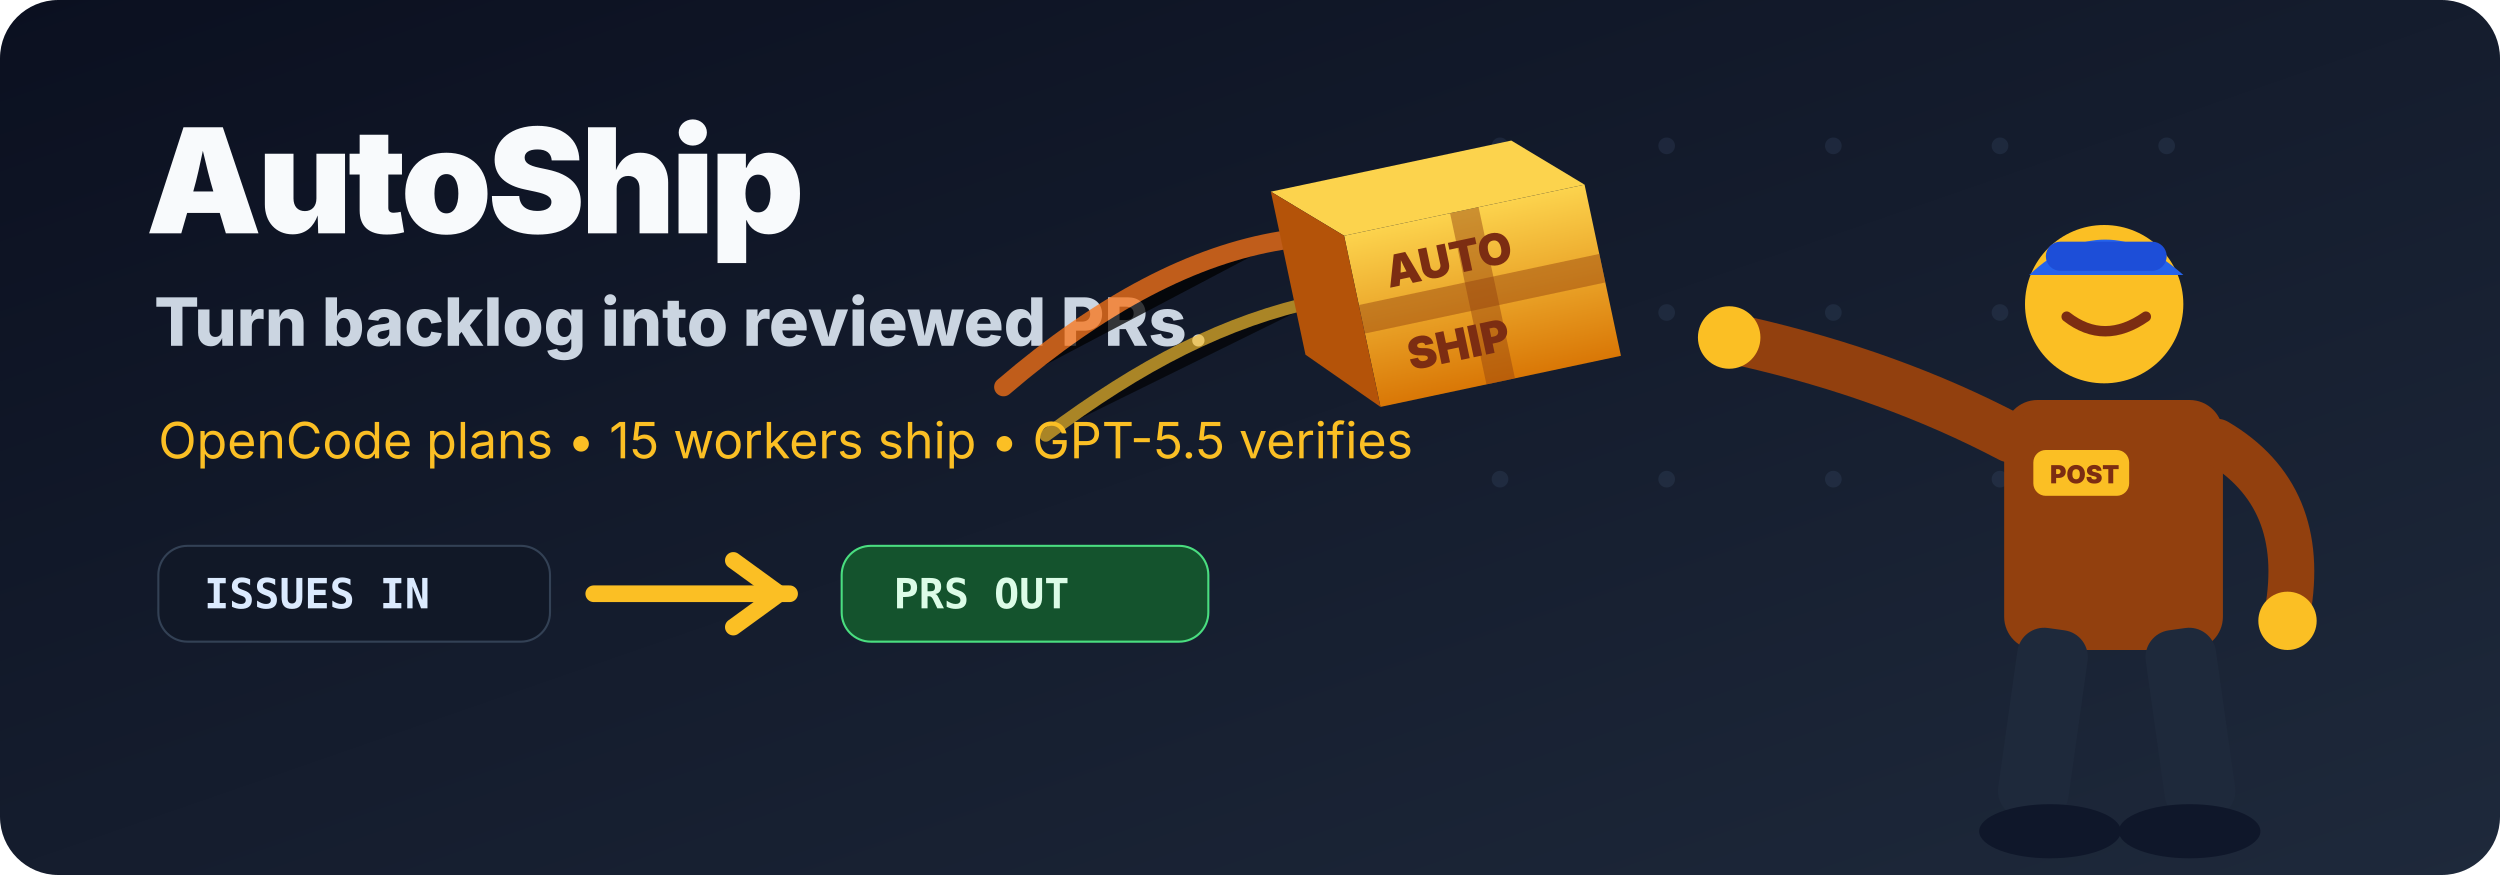
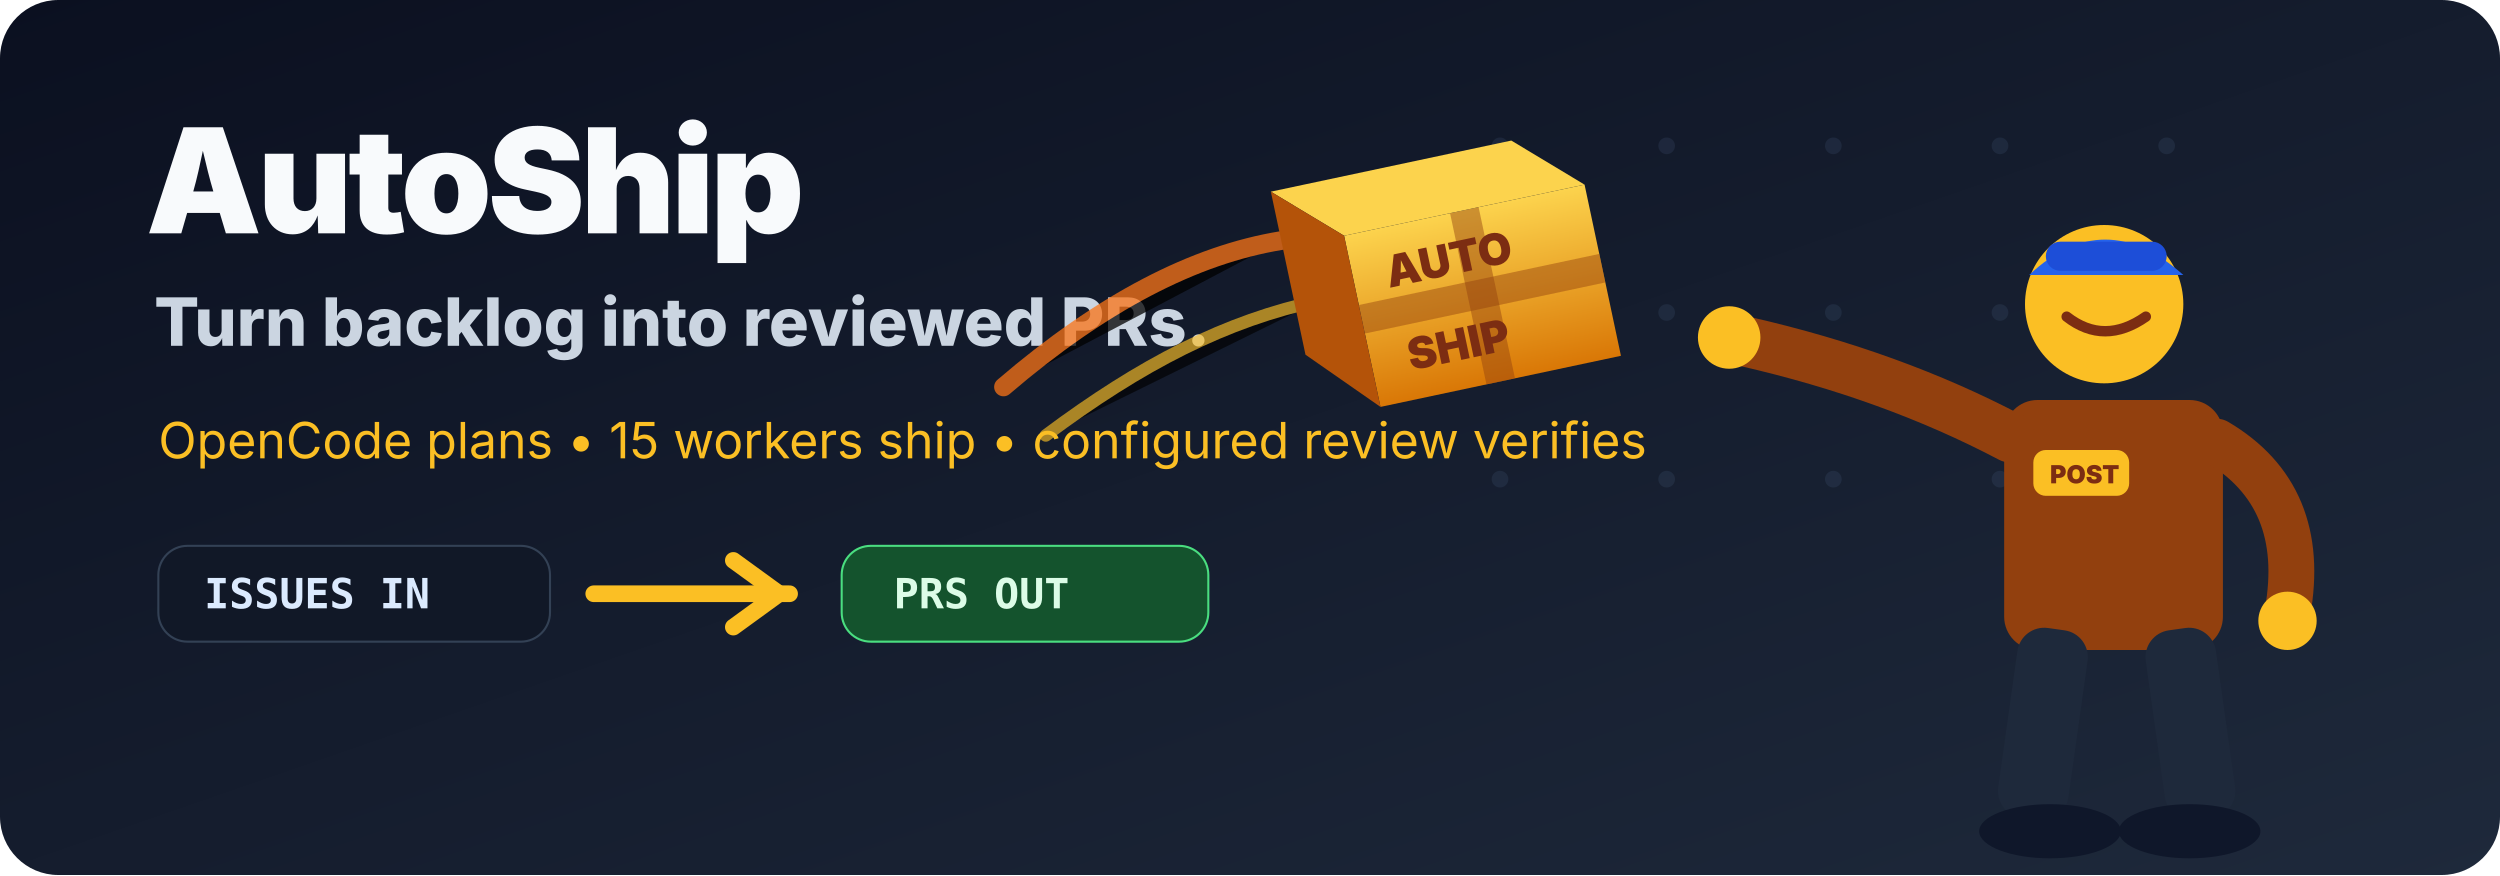
<svg xmlns="http://www.w3.org/2000/svg" viewBox="0 0 1200 420" width="1200" height="420" role="img" aria-labelledby="title desc">
  <defs>
    <linearGradient id="bg" x1="0" y1="0" x2="1" y2="1">
      <stop offset="0" stop-color="#0b1020" />
      <stop offset="1" stop-color="#1e293b" />
    </linearGradient>
    <linearGradient id="gold" x1="0" y1="0" x2="1" y2="1">
      <stop offset="0" stop-color="#fbbf24" />
      <stop offset="1" stop-color="#f97316" />
    </linearGradient>
    <linearGradient id="box" x1="0" y1="0" x2="0" y2="1">
      <stop offset="0" stop-color="#fcd34d" />
      <stop offset="1" stop-color="#d97706" />
    </linearGradient>
  </defs>
  <rect width="1200" height="420" rx="28" fill="url(#bg)" />
  <g opacity="0.08" fill="#93c5fd">
    <circle cx="720" cy="70" r="4" />
    <circle cx="800" cy="70" r="4" />
    <circle cx="880" cy="70" r="4" />
    <circle cx="960" cy="70" r="4" />
    <circle cx="1040" cy="70" r="4" />
    <circle cx="720" cy="150" r="4" />
    <circle cx="800" cy="150" r="4" />
    <circle cx="880" cy="150" r="4" />
    <circle cx="960" cy="150" r="4" />
    <circle cx="1040" cy="150" r="4" />
    <circle cx="720" cy="230" r="4" />
    <circle cx="800" cy="230" r="4" />
    <circle cx="880" cy="230" r="4" />
    <circle cx="960" cy="230" r="4" />
    <circle cx="1040" cy="230" r="4" />
  </g>
  <text x="70" y="112" font-family="Inter, ui-sans-serif, system-ui, -apple-system, Segoe UI, sans-serif" font-size="70" font-weight="900" fill="#f8fafc" letter-spacing="-2">AutoShip</text>
  <text x="74" y="166" font-family="Inter, ui-sans-serif, system-ui, -apple-system, Segoe UI, sans-serif" font-size="32" font-weight="800" fill="#cbd5e1">Turn backlog into reviewed PRs.</text>
-   <text x="76" y="220" font-family="Inter, ui-sans-serif, system-ui, -apple-system, Segoe UI, sans-serif" font-size="24" fill="#fbbf24">OpenCode plans • 15 workers ship • GPT-5.5 verifies</text>
+   <text x="76" y="220" font-family="Inter, ui-sans-serif, system-ui, -apple-system, Segoe UI, sans-serif" font-size="24" fill="#fbbf24">OpenCode plans • 15 workers ship • configured review verifies</text>
  <g font-family="ui-monospace, SFMono-Regular, Menlo, monospace" font-size="20" font-weight="700">
    <rect x="76" y="262" width="188" height="46" rx="14" fill="#111827" stroke="#334155" />
    <text x="98" y="292" fill="#dbeafe">ISSUES IN</text>
    <path d="M285 285h94" stroke="#fbbf24" stroke-width="8" stroke-linecap="round" />
    <path d="M374 285l-22-16m22 16-22 16" stroke="#fbbf24" stroke-width="8" stroke-linecap="round" stroke-linejoin="round" />
    <rect x="404" y="262" width="176" height="46" rx="14" fill="#14532d" stroke="#4ade80" />
    <text x="429" y="292" fill="#dcfce7">PRS OUT</text>
  </g>
  <g transform="translate(610 92) rotate(-12)">
    <path d="M-145 65 C-90 35 -42 22 0 24" stroke="#f97316" stroke-width="9" stroke-linecap="round" opacity="0.75" />
    <path d="M-130 92 C-78 68 -34 56 12 56" stroke="#fbbf24" stroke-width="6" stroke-linecap="round" opacity="0.65" />
    <polygon points="0,0 118,0 148,28 30,28" fill="#fcd34d" />
    <polygon points="30,28 148,28 148,112 30,112" fill="url(#box)" />
    <polygon points="0,0 30,28 30,112 0,80" fill="#b45309" />
    <rect x="82" y="28" width="14" height="84" fill="#92400e" opacity="0.45" />
    <rect x="30" y="62" width="118" height="14" fill="#92400e" opacity="0.45" />
    <text x="46" y="57" font-family="Inter, ui-sans-serif, system-ui" font-size="21" font-weight="900" fill="#7c2d12">AUTO</text>
    <text x="48" y="98" font-family="Inter, ui-sans-serif, system-ui" font-size="21" font-weight="900" fill="#7c2d12">SHIP</text>
  </g>
  <g transform="translate(880 88)">
    <circle cx="130" cy="58" r="38" fill="#fbbf24" />
    <path d="M94 44 Q130 10 168 44" fill="#2563eb" />
    <rect x="102" y="28" width="58" height="14" rx="7" fill="#1d4ed8" />
    <path d="M112 64 Q130 78 150 64" stroke="#7c2d12" stroke-width="5" fill="none" stroke-linecap="round" />
    <rect x="82" y="104" width="105" height="120" rx="16" fill="#92400e" />
    <rect x="96" y="128" width="46" height="22" rx="6" fill="#fbbf24" />
    <text x="104" y="144" font-family="Inter, ui-sans-serif" font-size="12" font-weight="900" fill="#7c2d12">POST</text>
    <path d="M85 122 Q28 92 -42 76" stroke="#92400e" stroke-width="24" fill="none" stroke-linecap="round" />
    <circle cx="-50" cy="74" r="15" fill="#fbbf24" />
    <path d="M184 124 Q228 150 218 206" stroke="#92400e" stroke-width="22" fill="none" stroke-linecap="round" />
    <circle cx="218" cy="210" r="14" fill="#fbbf24" />
    <rect x="90" y="214" width="34" height="92" rx="13" fill="#1e293b" transform="rotate(8 107 214)" />
    <rect x="148" y="214" width="34" height="92" rx="13" fill="#1e293b" transform="rotate(-8 165 214)" />
    <ellipse cx="104" cy="311" rx="34" ry="13" fill="#0f172a" />
    <ellipse cx="171" cy="311" rx="34" ry="13" fill="#0f172a" />
  </g>
</svg>
